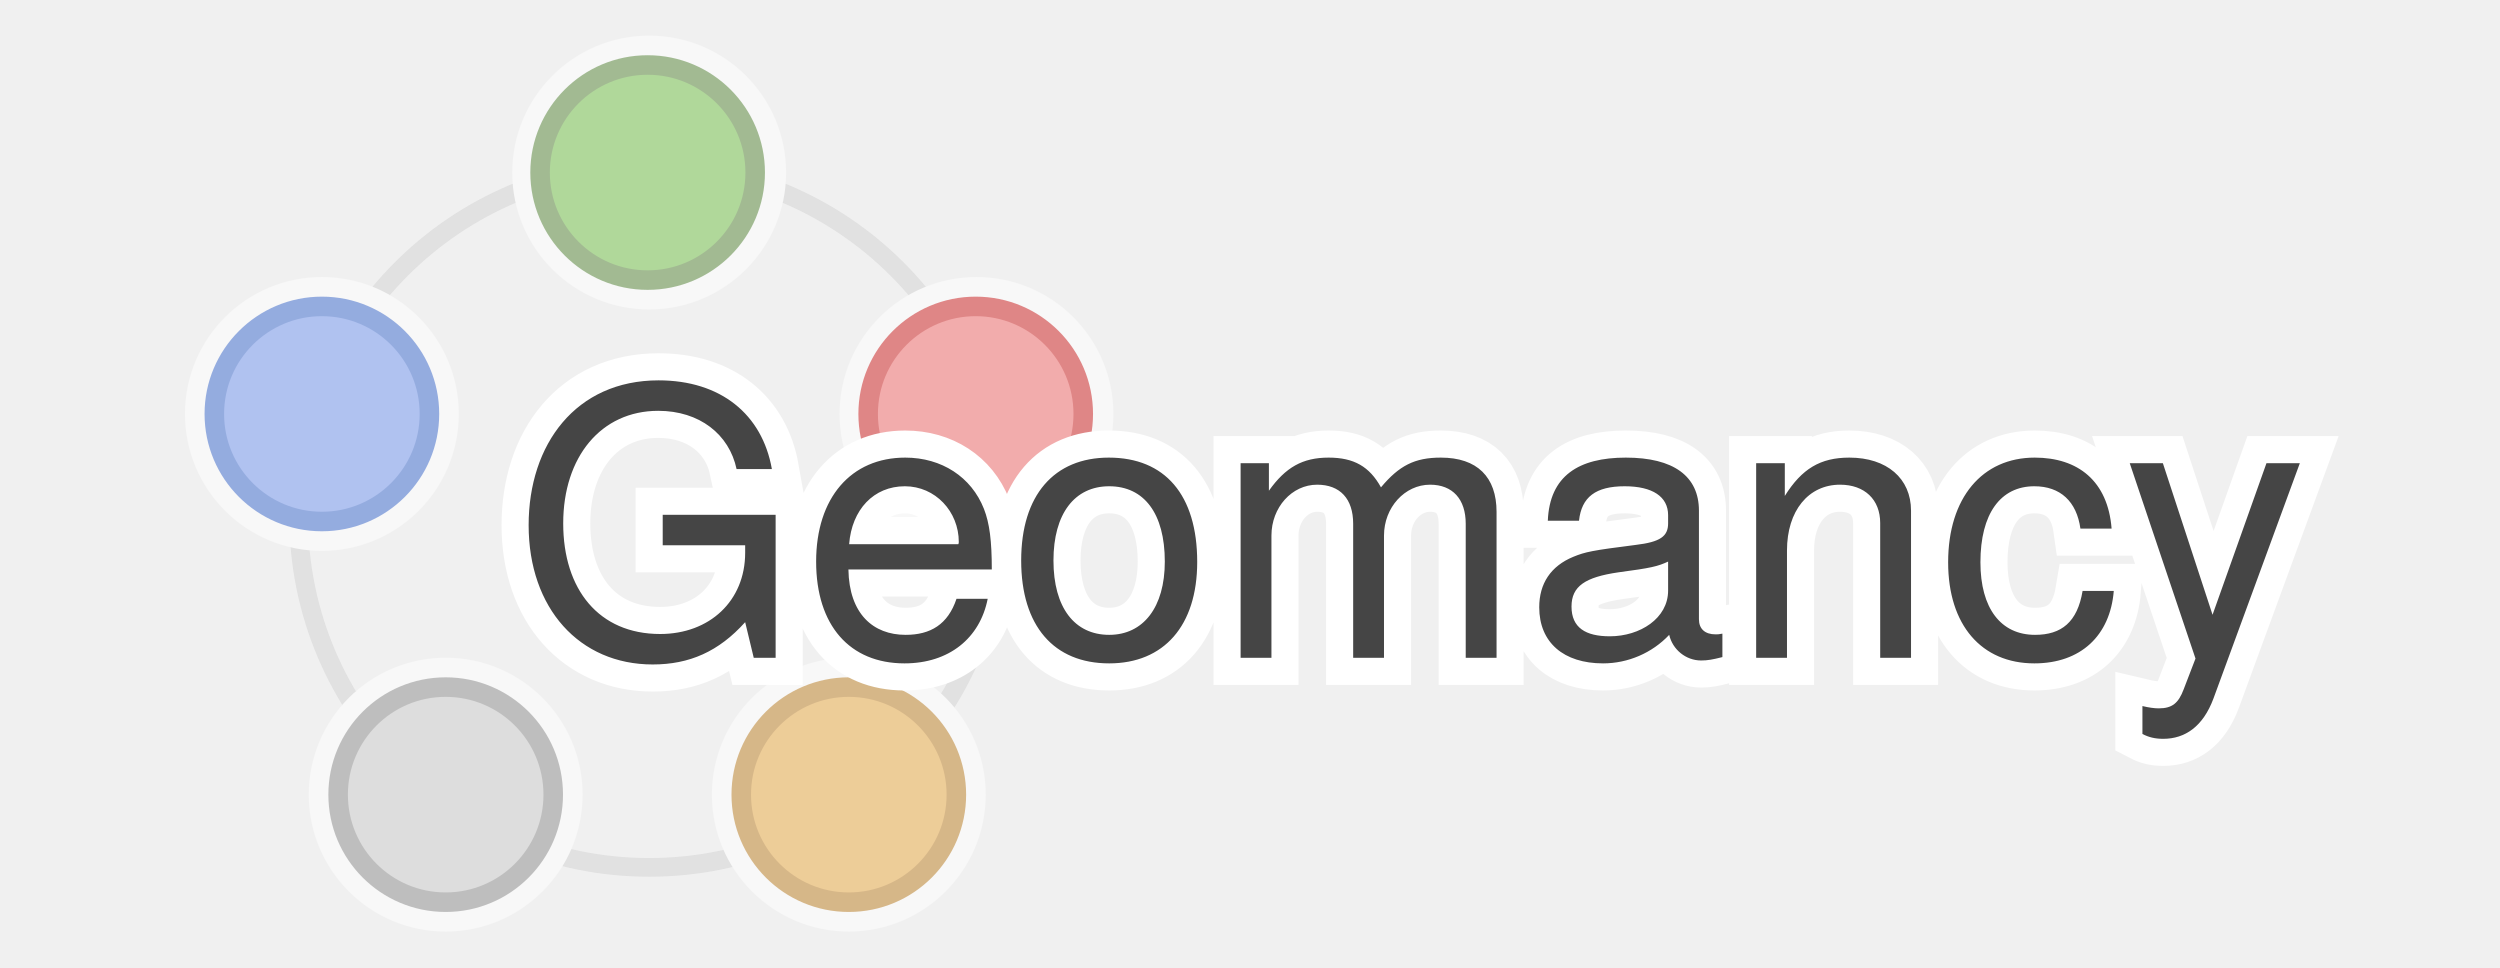
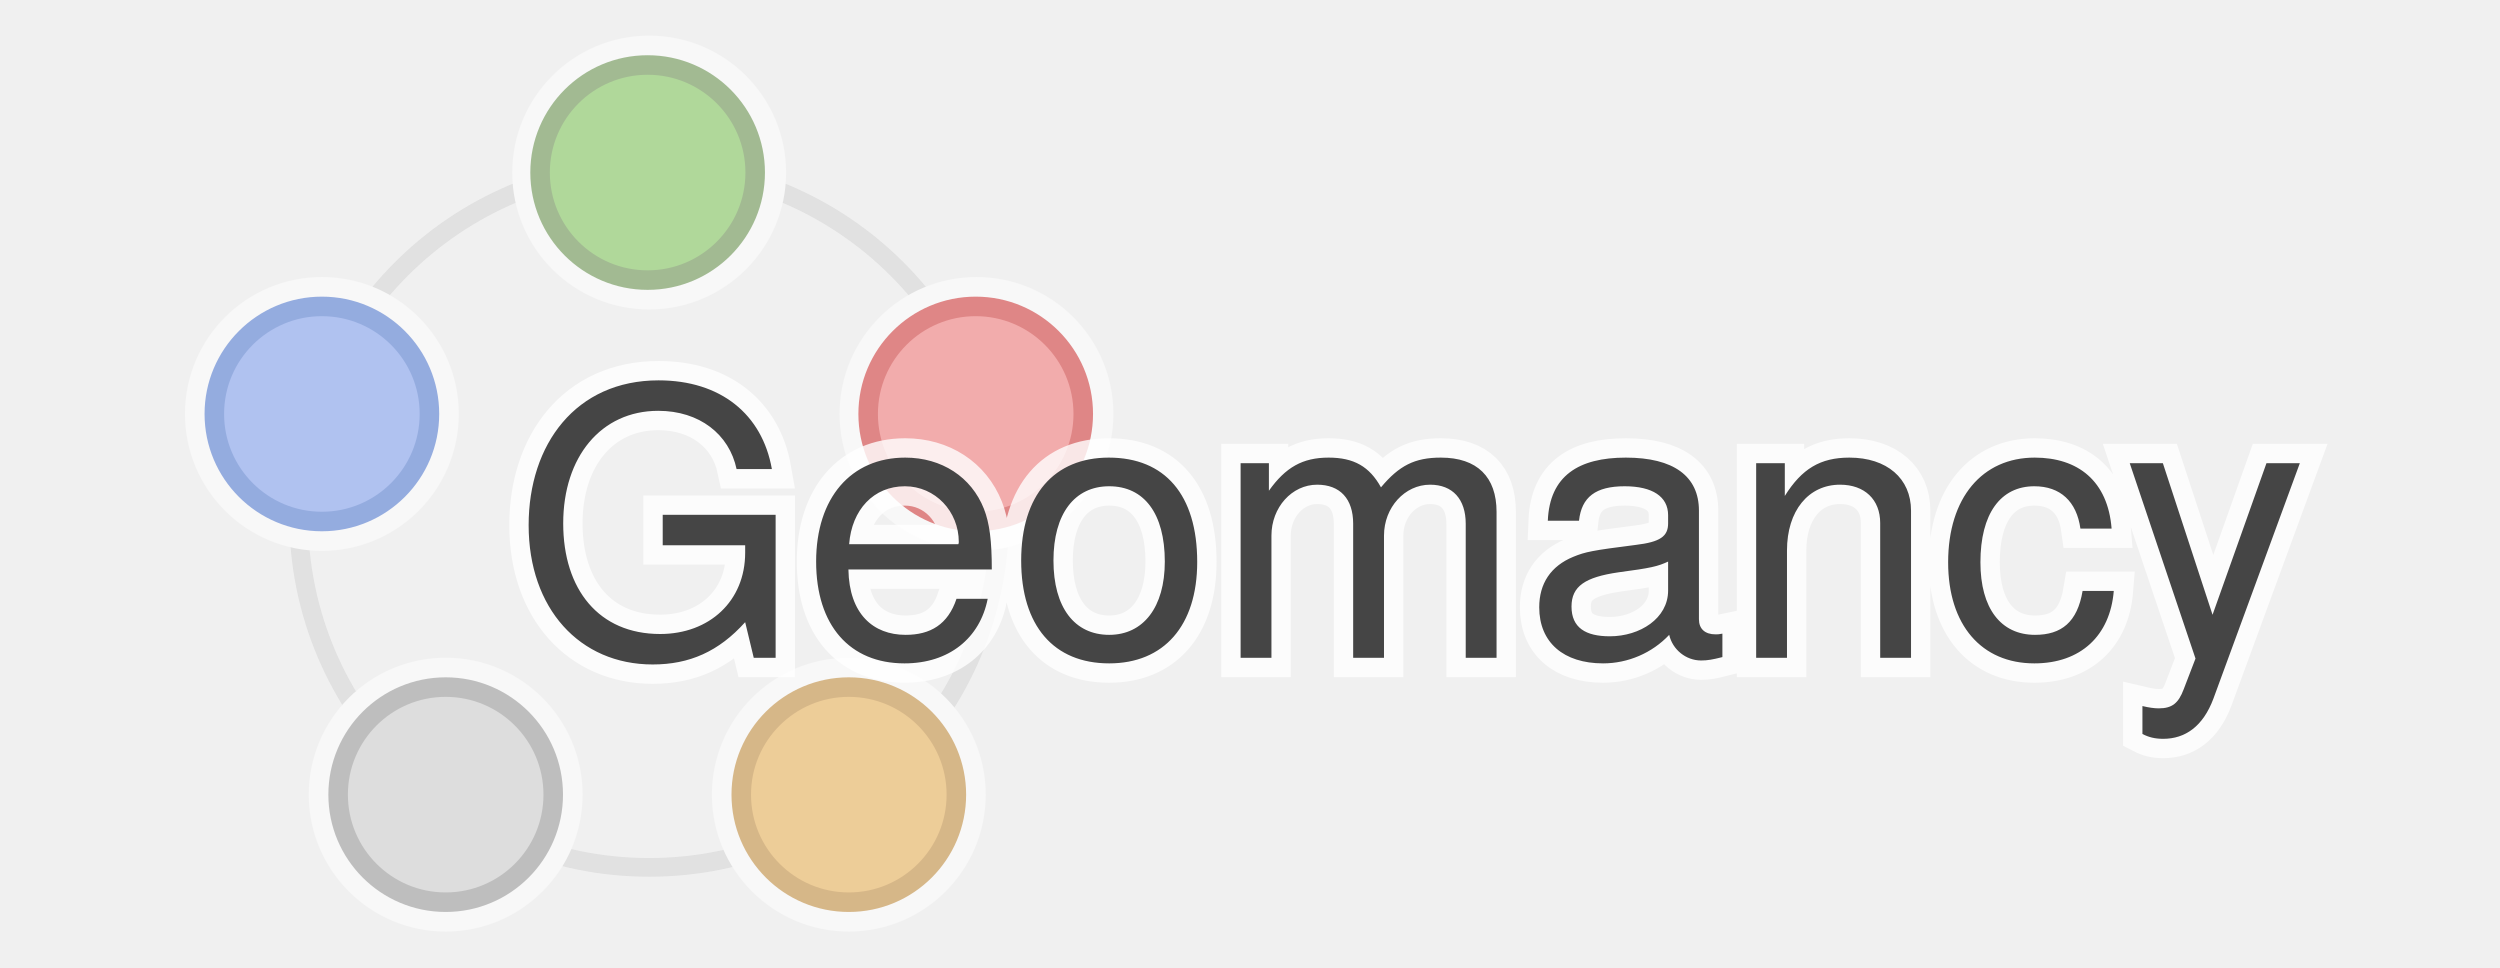
<svg xmlns="http://www.w3.org/2000/svg" version="1.1" id="Layer_1" x="0px" y="0px" viewBox="0 0 323.1 125" style="enable-background:new 0 0 323.1 125;" xml:space="preserve">
  <style type="text/css">
	.st0{opacity:0.5;}
	.st1{fill:none;stroke:#D1D1D1;stroke-width:2.414;stroke-miterlimit:10;}
	.st2{fill:#FFFFFF;}
	.st3{fill:#70BF44;stroke:#538434;stroke-width:2.524;stroke-miterlimit:10;}
	.st4{fill:#F46767;stroke:#CE1B1B;stroke-width:2.524;stroke-miterlimit:10;}
	.st5{fill:#6F93EF;stroke:#3867CE;stroke-width:2.524;stroke-miterlimit:10;}
	.st6{fill:#EAA93F;stroke:#BC7D20;stroke-width:2.524;stroke-miterlimit:10;}
	.st7{fill:#C9C9C9;stroke:#8C8C8C;stroke-width:2.524;stroke-miterlimit:10;}
- 	.st8{fill:none;stroke:#FFFFFF;stroke-width:7;stroke-miterlimit:10;}
+ 	.st8{opacity:0.8;fill:none;stroke:#FFFFFF;stroke-width:5;stroke-miterlimit:10;enable-background:new    ;}
	.st9{font-family:'HelveticaNeue';}
	.st10{font-size:48px;}
	.st11{fill:#454545;}
</style>
  <g class="st0">
    <circle class="st1" cx="83.9" cy="66.8" r="45.3" />
    <circle class="st2" cx="83.9" cy="22.3" r="17.7" />
    <circle class="st3" cx="83.7" cy="22.3" r="13.9" />
    <circle class="st2" cx="126.2" cy="53.5" r="17.7" />
    <circle class="st4" cx="126.1" cy="53.5" r="13.9" />
    <circle class="st2" cx="41.6" cy="53.5" r="17.7" />
    <circle class="st5" cx="41.6" cy="53.5" r="13.9" />
    <circle class="st2" cx="109.7" cy="102.7" r="17.7" />
    <circle class="st6" cx="109.7" cy="102.7" r="13.9" />
    <circle class="st2" cx="57.6" cy="102.7" r="17.7" />
    <circle class="st7" cx="57.6" cy="102.7" r="13.9" />
  </g>
  <text transform="matrix(1 0 0 1 66.2113 85.0166)" class="st8 st9 st10">Geomancy</text>
  <text transform="matrix(1 0 0 1 66.2115 85.0165)" class="st11 st9 st10">Geomancy</text>
</svg>
